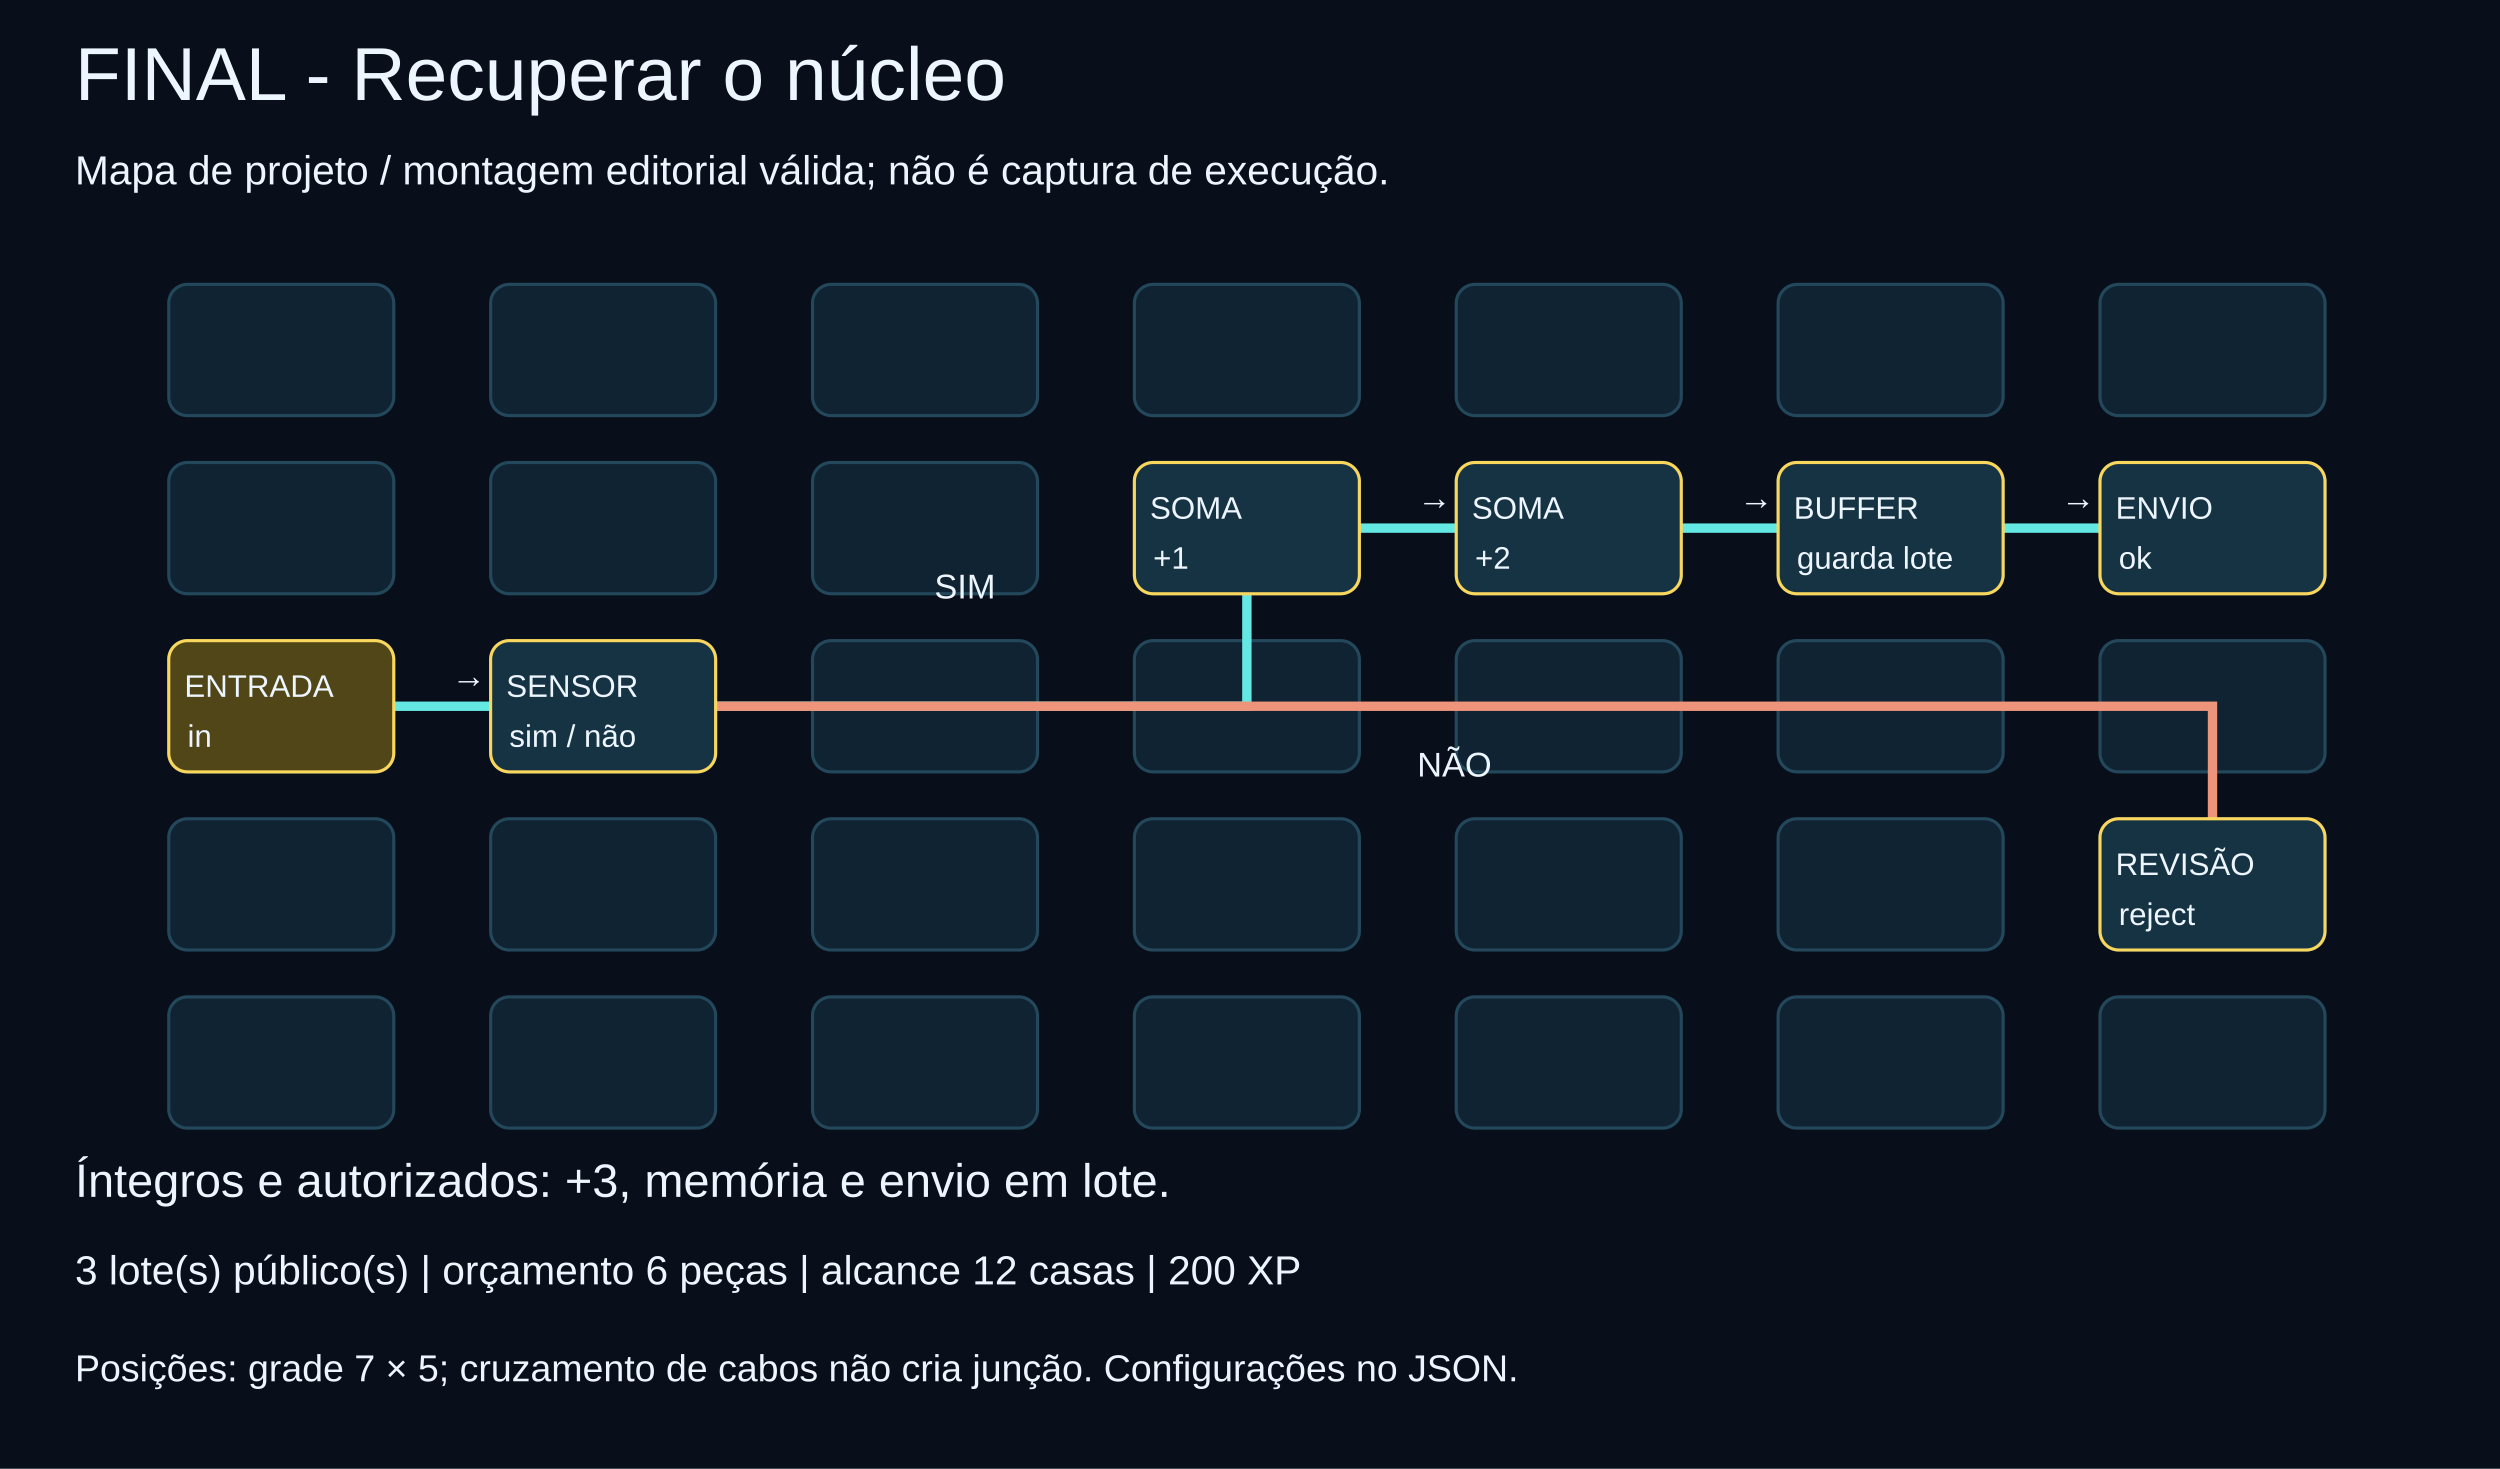
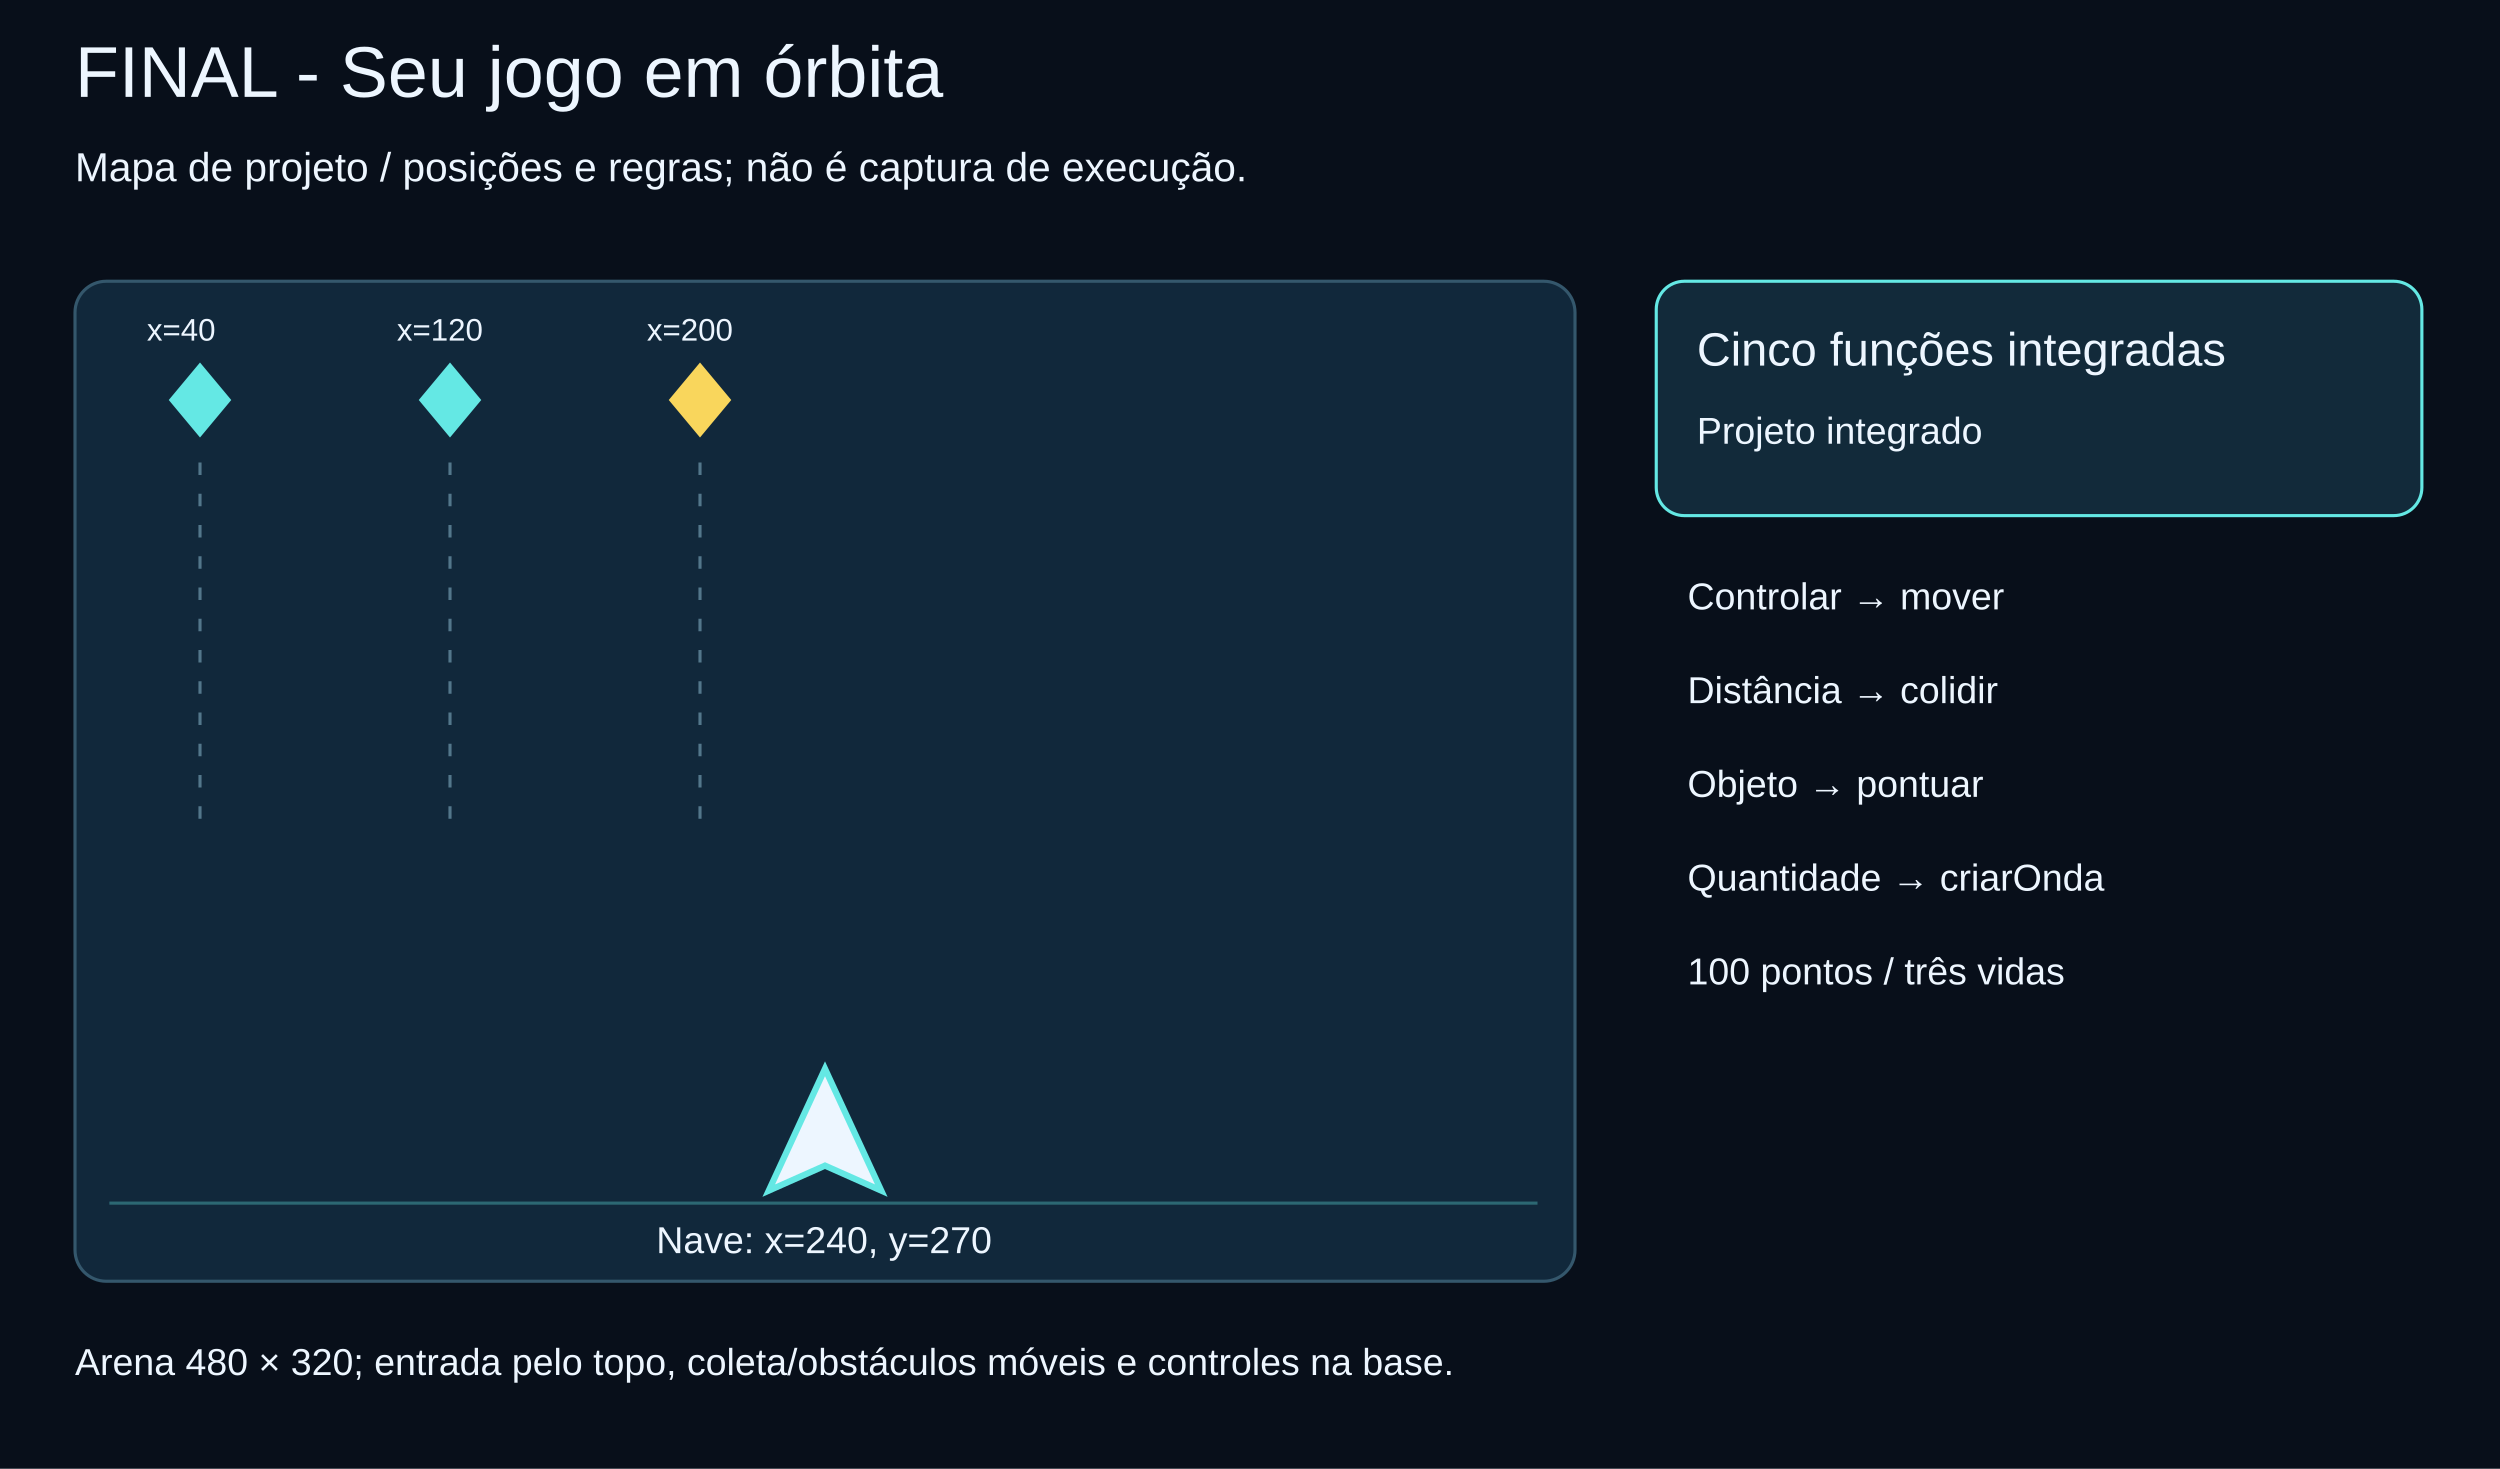
<svg xmlns="http://www.w3.org/2000/svg" width="800" height="470" viewBox="0 0 800 470">
  <rect width="100%" height="100%" fill="#080f1a" />
  <g font-family="Arial,sans-serif" fill="#edf6ff">
-     <text x="24" y="32" font-size="24">FINAL - Recuperar o núcleo</text>
-     <text x="24" y="59" font-size="13">Mapa de projeto / montagem editorial válida; não é captura de execução.</text>
-     <rect x="54" y="91" width="72" height="42" rx="6" fill="#102332" stroke="#24485b" />
-     <rect x="157" y="91" width="72" height="42" rx="6" fill="#102332" stroke="#24485b" />
-     <rect x="260" y="91" width="72" height="42" rx="6" fill="#102332" stroke="#24485b" />
-     <rect x="363" y="91" width="72" height="42" rx="6" fill="#102332" stroke="#24485b" />
-     <rect x="466" y="91" width="72" height="42" rx="6" fill="#102332" stroke="#24485b" />
-     <rect x="569" y="91" width="72" height="42" rx="6" fill="#102332" stroke="#24485b" />
-     <rect x="672" y="91" width="72" height="42" rx="6" fill="#102332" stroke="#24485b" />
-     <rect x="54" y="148" width="72" height="42" rx="6" fill="#102332" stroke="#24485b" />
-     <rect x="157" y="148" width="72" height="42" rx="6" fill="#102332" stroke="#24485b" />
-     <rect x="260" y="148" width="72" height="42" rx="6" fill="#102332" stroke="#24485b" />
-     <rect x="363" y="148" width="72" height="42" rx="6" fill="#102332" stroke="#24485b" />
-     <rect x="466" y="148" width="72" height="42" rx="6" fill="#102332" stroke="#24485b" />
-     <rect x="569" y="148" width="72" height="42" rx="6" fill="#102332" stroke="#24485b" />
-     <rect x="672" y="148" width="72" height="42" rx="6" fill="#102332" stroke="#24485b" />
-     <rect x="54" y="205" width="72" height="42" rx="6" fill="#102332" stroke="#24485b" />
-     <rect x="157" y="205" width="72" height="42" rx="6" fill="#102332" stroke="#24485b" />
-     <rect x="260" y="205" width="72" height="42" rx="6" fill="#102332" stroke="#24485b" />
-     <rect x="363" y="205" width="72" height="42" rx="6" fill="#102332" stroke="#24485b" />
-     <rect x="466" y="205" width="72" height="42" rx="6" fill="#102332" stroke="#24485b" />
-     <rect x="569" y="205" width="72" height="42" rx="6" fill="#102332" stroke="#24485b" />
-     <rect x="672" y="205" width="72" height="42" rx="6" fill="#102332" stroke="#24485b" />
-     <rect x="54" y="262" width="72" height="42" rx="6" fill="#102332" stroke="#24485b" />
-     <rect x="157" y="262" width="72" height="42" rx="6" fill="#102332" stroke="#24485b" />
-     <rect x="260" y="262" width="72" height="42" rx="6" fill="#102332" stroke="#24485b" />
-     <rect x="363" y="262" width="72" height="42" rx="6" fill="#102332" stroke="#24485b" />
-     <rect x="466" y="262" width="72" height="42" rx="6" fill="#102332" stroke="#24485b" />
-     <rect x="569" y="262" width="72" height="42" rx="6" fill="#102332" stroke="#24485b" />
-     <rect x="672" y="262" width="72" height="42" rx="6" fill="#102332" stroke="#24485b" />
-     <rect x="54" y="319" width="72" height="42" rx="6" fill="#102332" stroke="#24485b" />
-     <rect x="157" y="319" width="72" height="42" rx="6" fill="#102332" stroke="#24485b" />
-     <rect x="260" y="319" width="72" height="42" rx="6" fill="#102332" stroke="#24485b" />
-     <rect x="363" y="319" width="72" height="42" rx="6" fill="#102332" stroke="#24485b" />
-     <rect x="466" y="319" width="72" height="42" rx="6" fill="#102332" stroke="#24485b" />
-     <rect x="569" y="319" width="72" height="42" rx="6" fill="#102332" stroke="#24485b" />
-     <rect x="672" y="319" width="72" height="42" rx="6" fill="#102332" stroke="#24485b" />
-     <polyline points="90,226 193,226 193,226" fill="none" stroke="#64e8e4" stroke-width="3" />
-     <text x="144.5" y="220" font-size="11">→</text>
-     <polyline points="193,226 399,226 399,169" fill="none" stroke="#64e8e4" stroke-width="3" />
-     <text x="299" y="191.5" font-size="11">SIM</text>
-     <polyline points="193,226 708,226 708,283" fill="none" stroke="#ed947b" stroke-width="3" />
-     <text x="453.5" y="248.5" font-size="11">NÃO</text>
-     <polyline points="399,169 502,169 502,169" fill="none" stroke="#64e8e4" stroke-width="3" />
-     <text x="453.5" y="163" font-size="11">→</text>
-     <polyline points="502,169 605,169 605,169" fill="none" stroke="#64e8e4" stroke-width="3" />
-     <text x="556.5" y="163" font-size="11">→</text>
-     <polyline points="605,169 708,169 708,169" fill="none" stroke="#64e8e4" stroke-width="3" />
-     <text x="659.5" y="163" font-size="11">→</text>
-     <rect x="54" y="205" width="72" height="42" rx="6" fill="#514617" stroke="#f9d65c" />
-     <text x="59" y="223" font-size="10">ENTRADA</text>
-     <text x="60" y="239" font-size="10">in</text>
-     <rect x="672" y="148" width="72" height="42" rx="6" fill="#163344" stroke="#f9d65c" />
-     <text x="677" y="166" font-size="10">ENVIO</text>
-     <text x="678" y="182" font-size="10">ok</text>
-     <rect x="672" y="262" width="72" height="42" rx="6" fill="#163344" stroke="#f9d65c" />
-     <text x="677" y="280" font-size="10">REVISÃO</text>
-     <text x="678" y="296" font-size="10">reject</text>
-     <rect x="157" y="205" width="72" height="42" rx="6" fill="#163344" stroke="#f9d65c" />
-     <text x="162" y="223" font-size="10">SENSOR</text>
-     <text x="163" y="239" font-size="10">sim / não</text>
-     <rect x="363" y="148" width="72" height="42" rx="6" fill="#163344" stroke="#f9d65c" />
-     <text x="368" y="166" font-size="10">SOMA</text>
-     <text x="369" y="182" font-size="10">+1</text>
-     <rect x="466" y="148" width="72" height="42" rx="6" fill="#163344" stroke="#f9d65c" />
-     <text x="471" y="166" font-size="10">SOMA</text>
-     <text x="472" y="182" font-size="10">+2</text>
-     <rect x="569" y="148" width="72" height="42" rx="6" fill="#163344" stroke="#f9d65c" />
-     <text x="574" y="166" font-size="10">BUFFER</text>
-     <text x="575" y="182" font-size="10">guarda lote</text>
-     <text x="24" y="383" font-size="15">Íntegros e autorizados: +3, memória e envio em lote.</text>
-     <text x="24" y="411" font-size="13">3 lote(s) público(s) | orçamento 6 peças | alcance 12 casas | 200 XP</text>
-     <text x="24" y="442" font-size="12">Posições: grade 7 × 5; cruzamento de cabos não cria junção. Configurações no JSON.</text>
+     <text x="24" y="31" font-size="23">FINAL - Seu jogo em órbita</text>
+     <text x="24" y="58" font-size="13">Mapa de projeto / posições e regras; não é captura de execução.</text>
+     <rect x="24" y="90" width="480" height="320" rx="10" fill="#11283b" stroke="#34576c" />
+     <path d="M64 116l10 12-10 12-10-12Z" fill="#64e8e4" />
+     <text x="47" y="109" font-size="10">x=40</text>
+     <path d="M64 148v120" stroke="#53778b" stroke-dasharray="4 6" />
+     <path d="M144 116l10 12-10 12-10-12Z" fill="#64e8e4" />
+     <text x="127" y="109" font-size="10">x=120</text>
+     <path d="M144 148v120" stroke="#53778b" stroke-dasharray="4 6" />
+     <path d="M224 116l10 12-10 12-10-12Z" fill="#f9d65c" />
+     <text x="207" y="109" font-size="10">x=200</text>
+     <path d="M224 148v120" stroke="#53778b" stroke-dasharray="4 6" />
+     <path d="M264 342l18 39-18-8-18 8Z" fill="#edf6ff" stroke="#64e8e4" stroke-width="2" />
+     <path d="M35 385H492" stroke="#64e8e455" />
+     <text x="210" y="401" font-size="12">Nave: x=240, y=270</text>
+     <rect x="530" y="90" width="245" height="75" rx="9" fill="#122a3a" stroke="#64e8e4" />
+     <text x="543" y="117" font-size="15">Cinco funções integradas</text>
+     <text x="543" y="142" font-size="12">Projeto integrado</text>
+     <text x="540" y="195" font-size="12">Controlar → mover</text>
+     <text x="540" y="225" font-size="12">Distância → colidir</text>
+     <text x="540" y="255" font-size="12">Objeto → pontuar</text>
+     <text x="540" y="285" font-size="12">Quantidade → criarOnda</text>
+     <text x="540" y="315" font-size="12">100 pontos / três vidas</text>
+     <text x="24" y="440" font-size="12">Arena 480 × 320; entrada pelo topo, coleta/obstáculos móveis e controles na base.</text>
  </g>
</svg>
